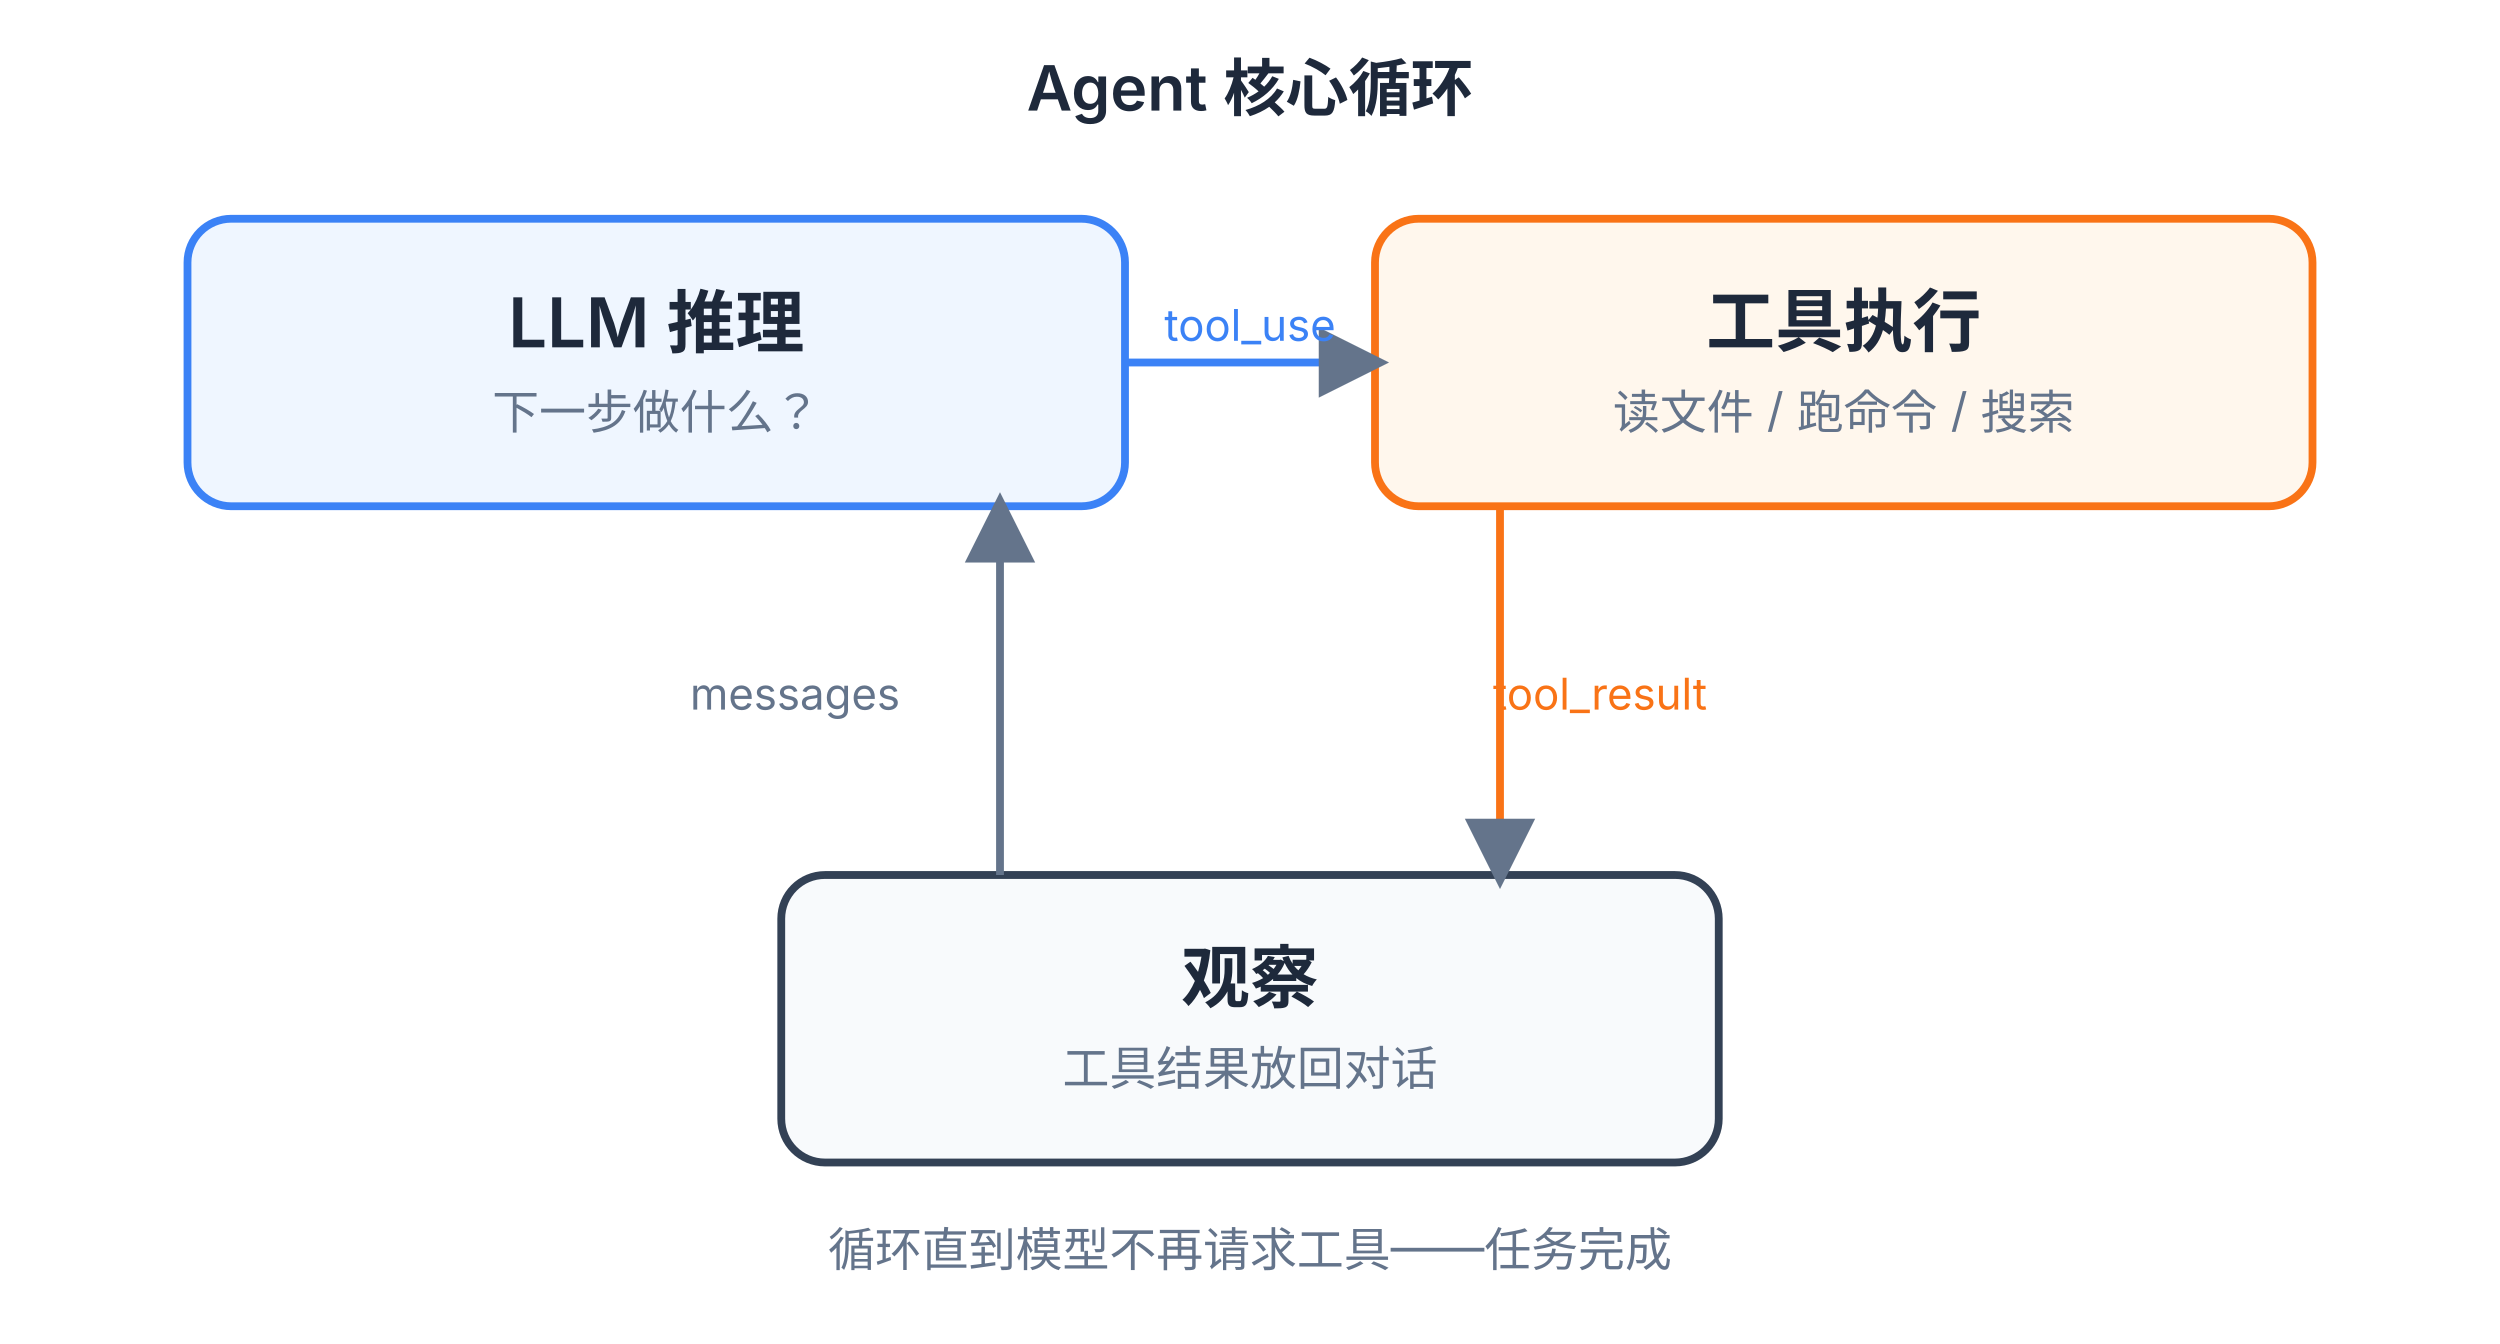
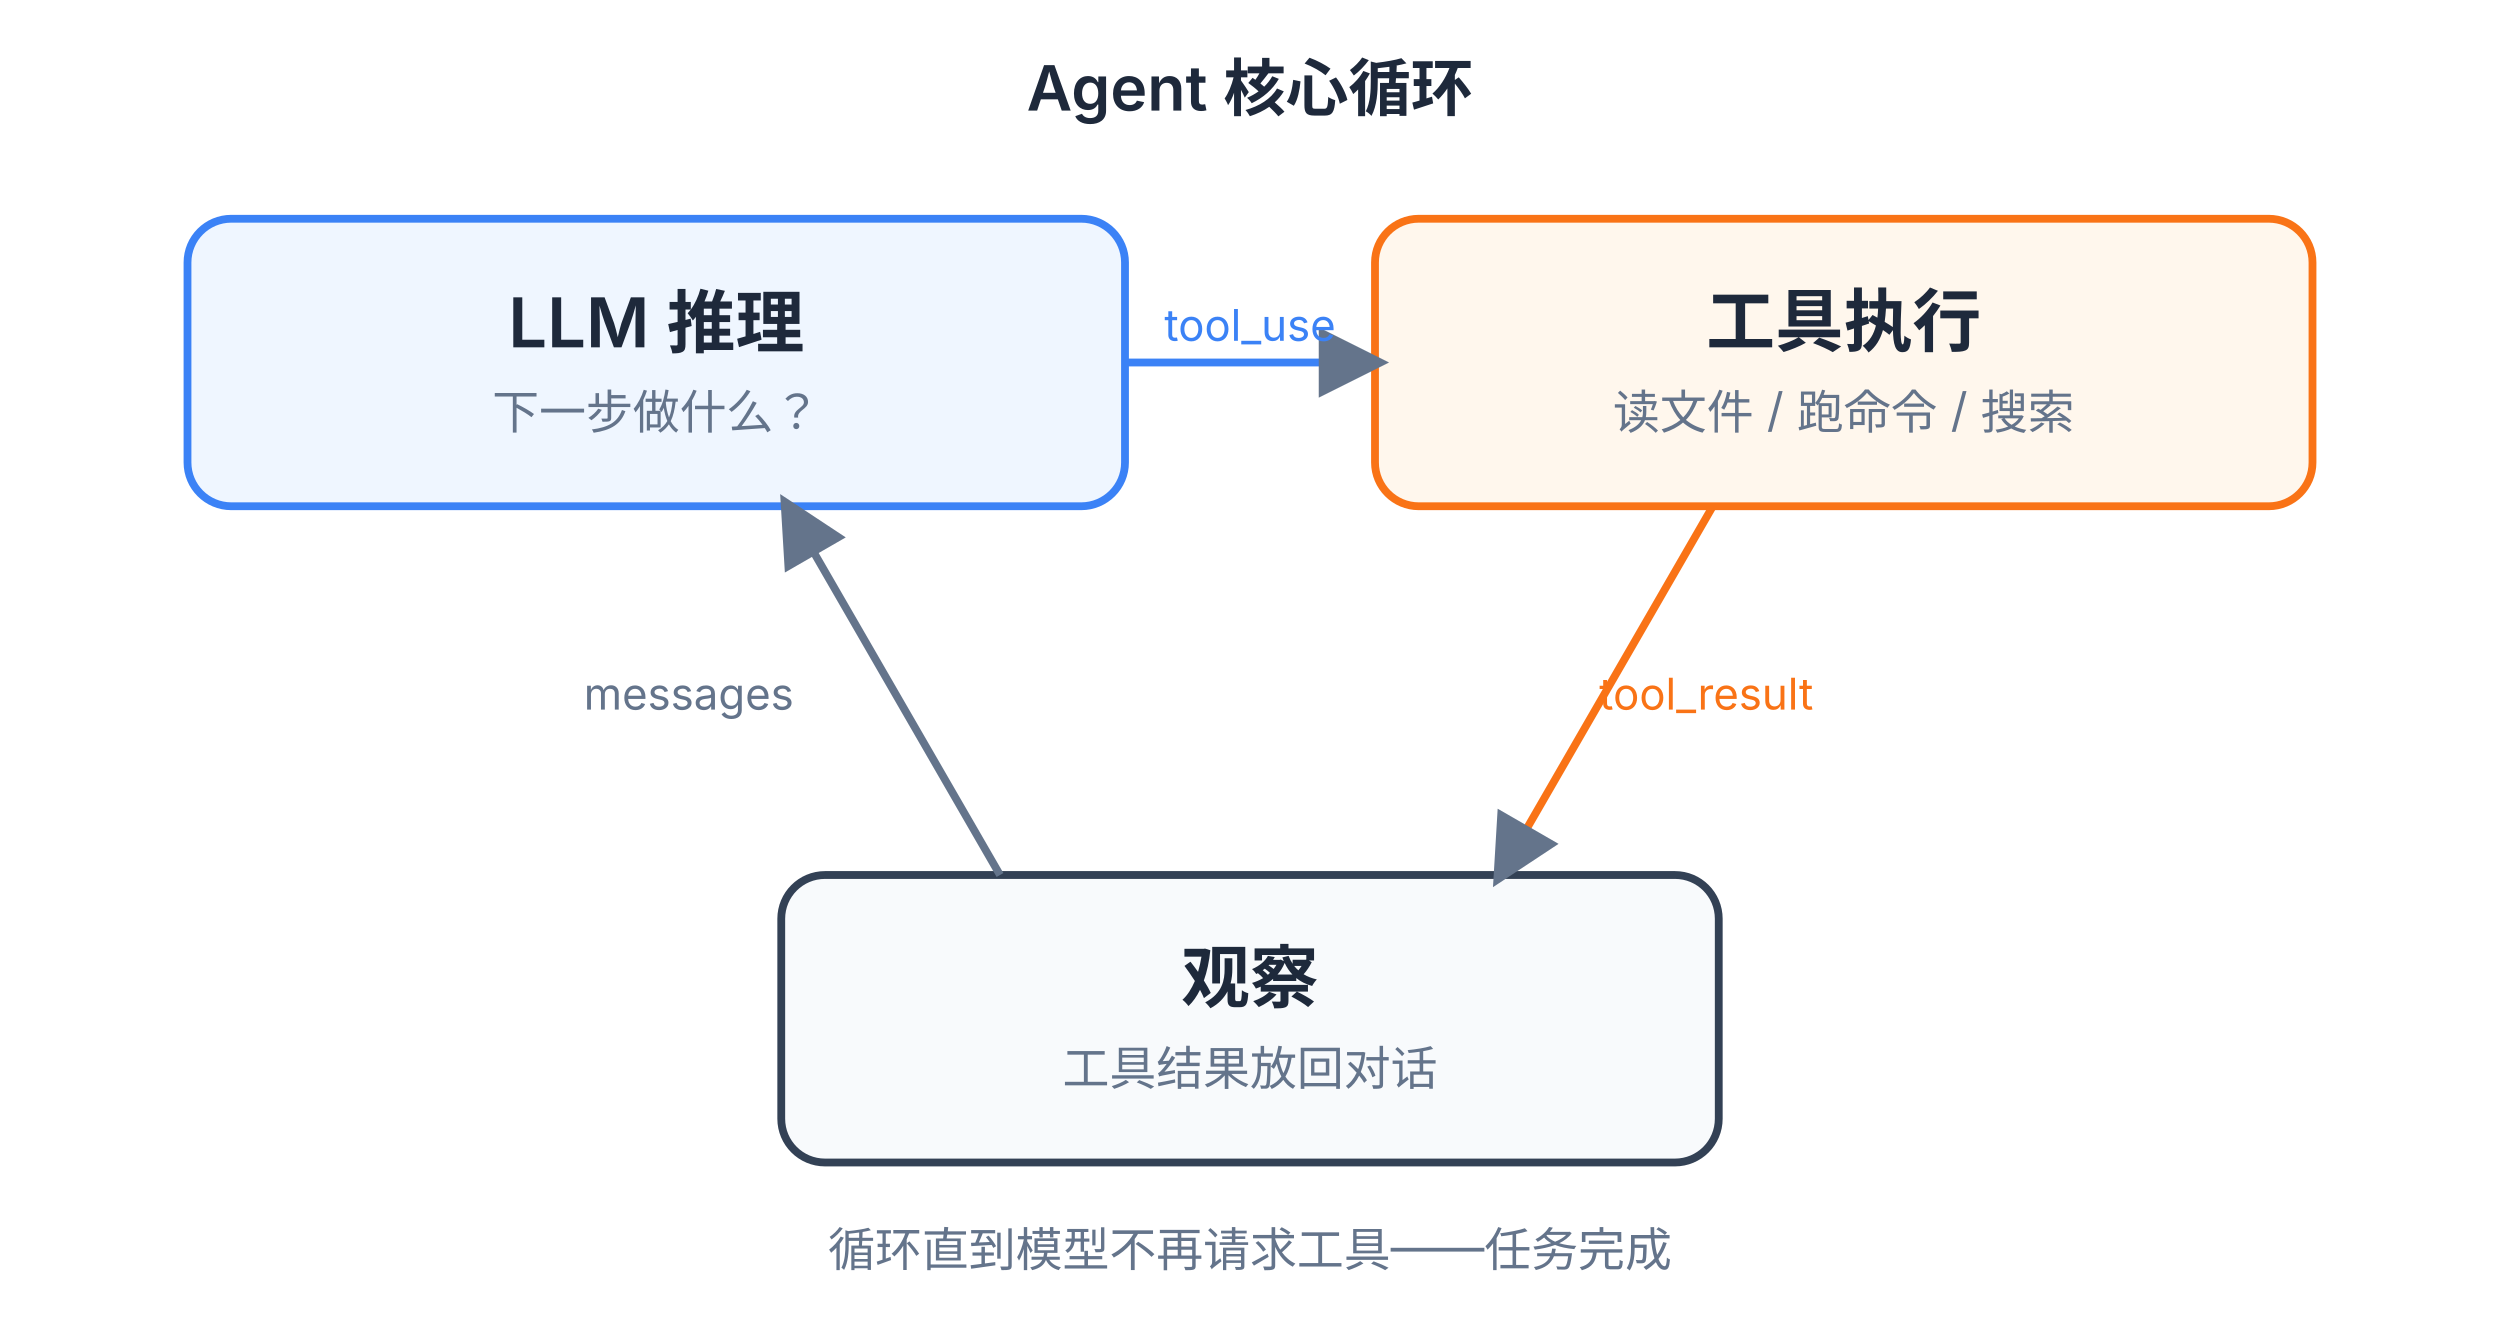
<svg xmlns="http://www.w3.org/2000/svg" width="800" height="430" viewBox="0 0 800 430">
  <defs>
    <marker id="arr" markerHeight="9" markerWidth="9" orient="auto-start-reverse" refX="8" refY="5" viewBox="0 0 10 10">
      <path fill="#64748b" d="M 0 0 L 10 5 L 0 10 z" />
    </marker>
  </defs>
  <text x="400" y="28" fill="#1e293b" dominant-baseline="middle" font-family="ui-sans-serif, system-ui, -apple-system, 'Segoe UI', 'PingFang SC', 'Microsoft YaHei', sans-serif" font-size="20" text-anchor="middle" style="font-weight:600">Agent 核心循环</text>
  <rect width="300" height="92" x="60" y="70" fill="#eff6ff" stroke="#3b82f6" stroke-width="2.5" rx="14" />
  <text x="210" y="103" fill="#1e293b" dominant-baseline="middle" font-family="ui-sans-serif, system-ui, -apple-system, 'Segoe UI', 'PingFang SC', 'Microsoft YaHei', sans-serif" font-size="22" text-anchor="middle" style="font-weight:600">LLM 推理</text>
  <text x="210" y="132" fill="#64748b" dominant-baseline="middle" font-family="ui-sans-serif, system-ui, -apple-system, 'Segoe UI', 'PingFang SC', 'Microsoft YaHei', sans-serif" font-size="15" text-anchor="middle">下一步做什么？</text>
  <rect width="300" height="92" x="440" y="70" fill="#fff7ed" stroke="#f97316" stroke-width="2.5" rx="14" />
  <text x="590" y="103" fill="#1e293b" dominant-baseline="middle" font-family="ui-sans-serif, system-ui, -apple-system, 'Segoe UI', 'PingFang SC', 'Microsoft YaHei', sans-serif" font-size="22" text-anchor="middle" style="font-weight:600">工具执行</text>
  <text x="590" y="132" fill="#64748b" dominant-baseline="middle" font-family="ui-sans-serif, system-ui, -apple-system, 'Segoe UI', 'PingFang SC', 'Microsoft YaHei', sans-serif" font-size="15" text-anchor="middle">读文件 / 跑命令 / 搜索</text>
  <rect width="300" height="92" x="250" y="280" fill="#f8fafc" stroke="#334155" stroke-width="2.5" rx="14" />
  <text x="400" y="313" fill="#1e293b" dominant-baseline="middle" font-family="ui-sans-serif, system-ui, -apple-system, 'Segoe UI', 'PingFang SC', 'Microsoft YaHei', sans-serif" font-size="22" text-anchor="middle" style="font-weight:600">观察</text>
  <text x="400" y="342" fill="#64748b" dominant-baseline="middle" font-family="ui-sans-serif, system-ui, -apple-system, 'Segoe UI', 'PingFang SC', 'Microsoft YaHei', sans-serif" font-size="15" text-anchor="middle">工具结果放回对话</text>
  <line x1="360" x2="440" y1="116" y2="116" stroke="#3b82f6" stroke-width="2.5" marker-end="url(#arr)" />
  <text x="400" y="104" fill="#3b82f6" dominant-baseline="middle" font-family="ui-sans-serif, system-ui, -apple-system, 'Segoe UI', 'PingFang SC', 'Microsoft YaHei', sans-serif" font-size="14" text-anchor="middle">tool_use</text>
-   <line x1="480" x2="480" y1="162" y2="280" stroke="#f97316" stroke-width="2.5" marker-end="url(#arr)" />
-   <text x="512" y="222" fill="#f97316" dominant-baseline="middle" font-family="ui-sans-serif, system-ui, -apple-system, 'Segoe UI', 'PingFang SC', 'Microsoft YaHei', sans-serif" font-size="14" text-anchor="middle">tool_result</text>
-   <line x1="320" x2="320" y1="280" y2="162" stroke="#64748b" stroke-width="2.5" marker-end="url(#arr)" />
-   <text x="288" y="222" fill="#64748b" dominant-baseline="middle" font-family="ui-sans-serif, system-ui, -apple-system, 'Segoe UI', 'PingFang SC', 'Microsoft YaHei', sans-serif" font-size="14" text-anchor="end">messages</text>
+   <line x1="548.1" x2="480" y1="162" y2="280" stroke="#f97316" stroke-width="2.5" marker-end="url(#arr)" />
+   <text x="546" y="222" fill="#f97316" dominant-baseline="middle" font-family="ui-sans-serif, system-ui, -apple-system, 'Segoe UI', 'PingFang SC', 'Microsoft YaHei', sans-serif" font-size="14" text-anchor="middle">tool_result</text>
+   <line x1="320" x2="251.9" y1="280" y2="162" stroke="#64748b" stroke-width="2.5" marker-end="url(#arr)" />
+   <text x="254" y="222" fill="#64748b" dominant-baseline="middle" font-family="ui-sans-serif, system-ui, -apple-system, 'Segoe UI', 'PingFang SC', 'Microsoft YaHei', sans-serif" font-size="14" text-anchor="end">messages</text>
  <text x="400" y="400" fill="#64748b" dominant-baseline="middle" font-family="ui-sans-serif, system-ui, -apple-system, 'Segoe UI', 'PingFang SC', 'Microsoft YaHei', sans-serif" font-size="15" text-anchor="middle">循环直到模型不再请求工具——任务完成</text>
</svg>
